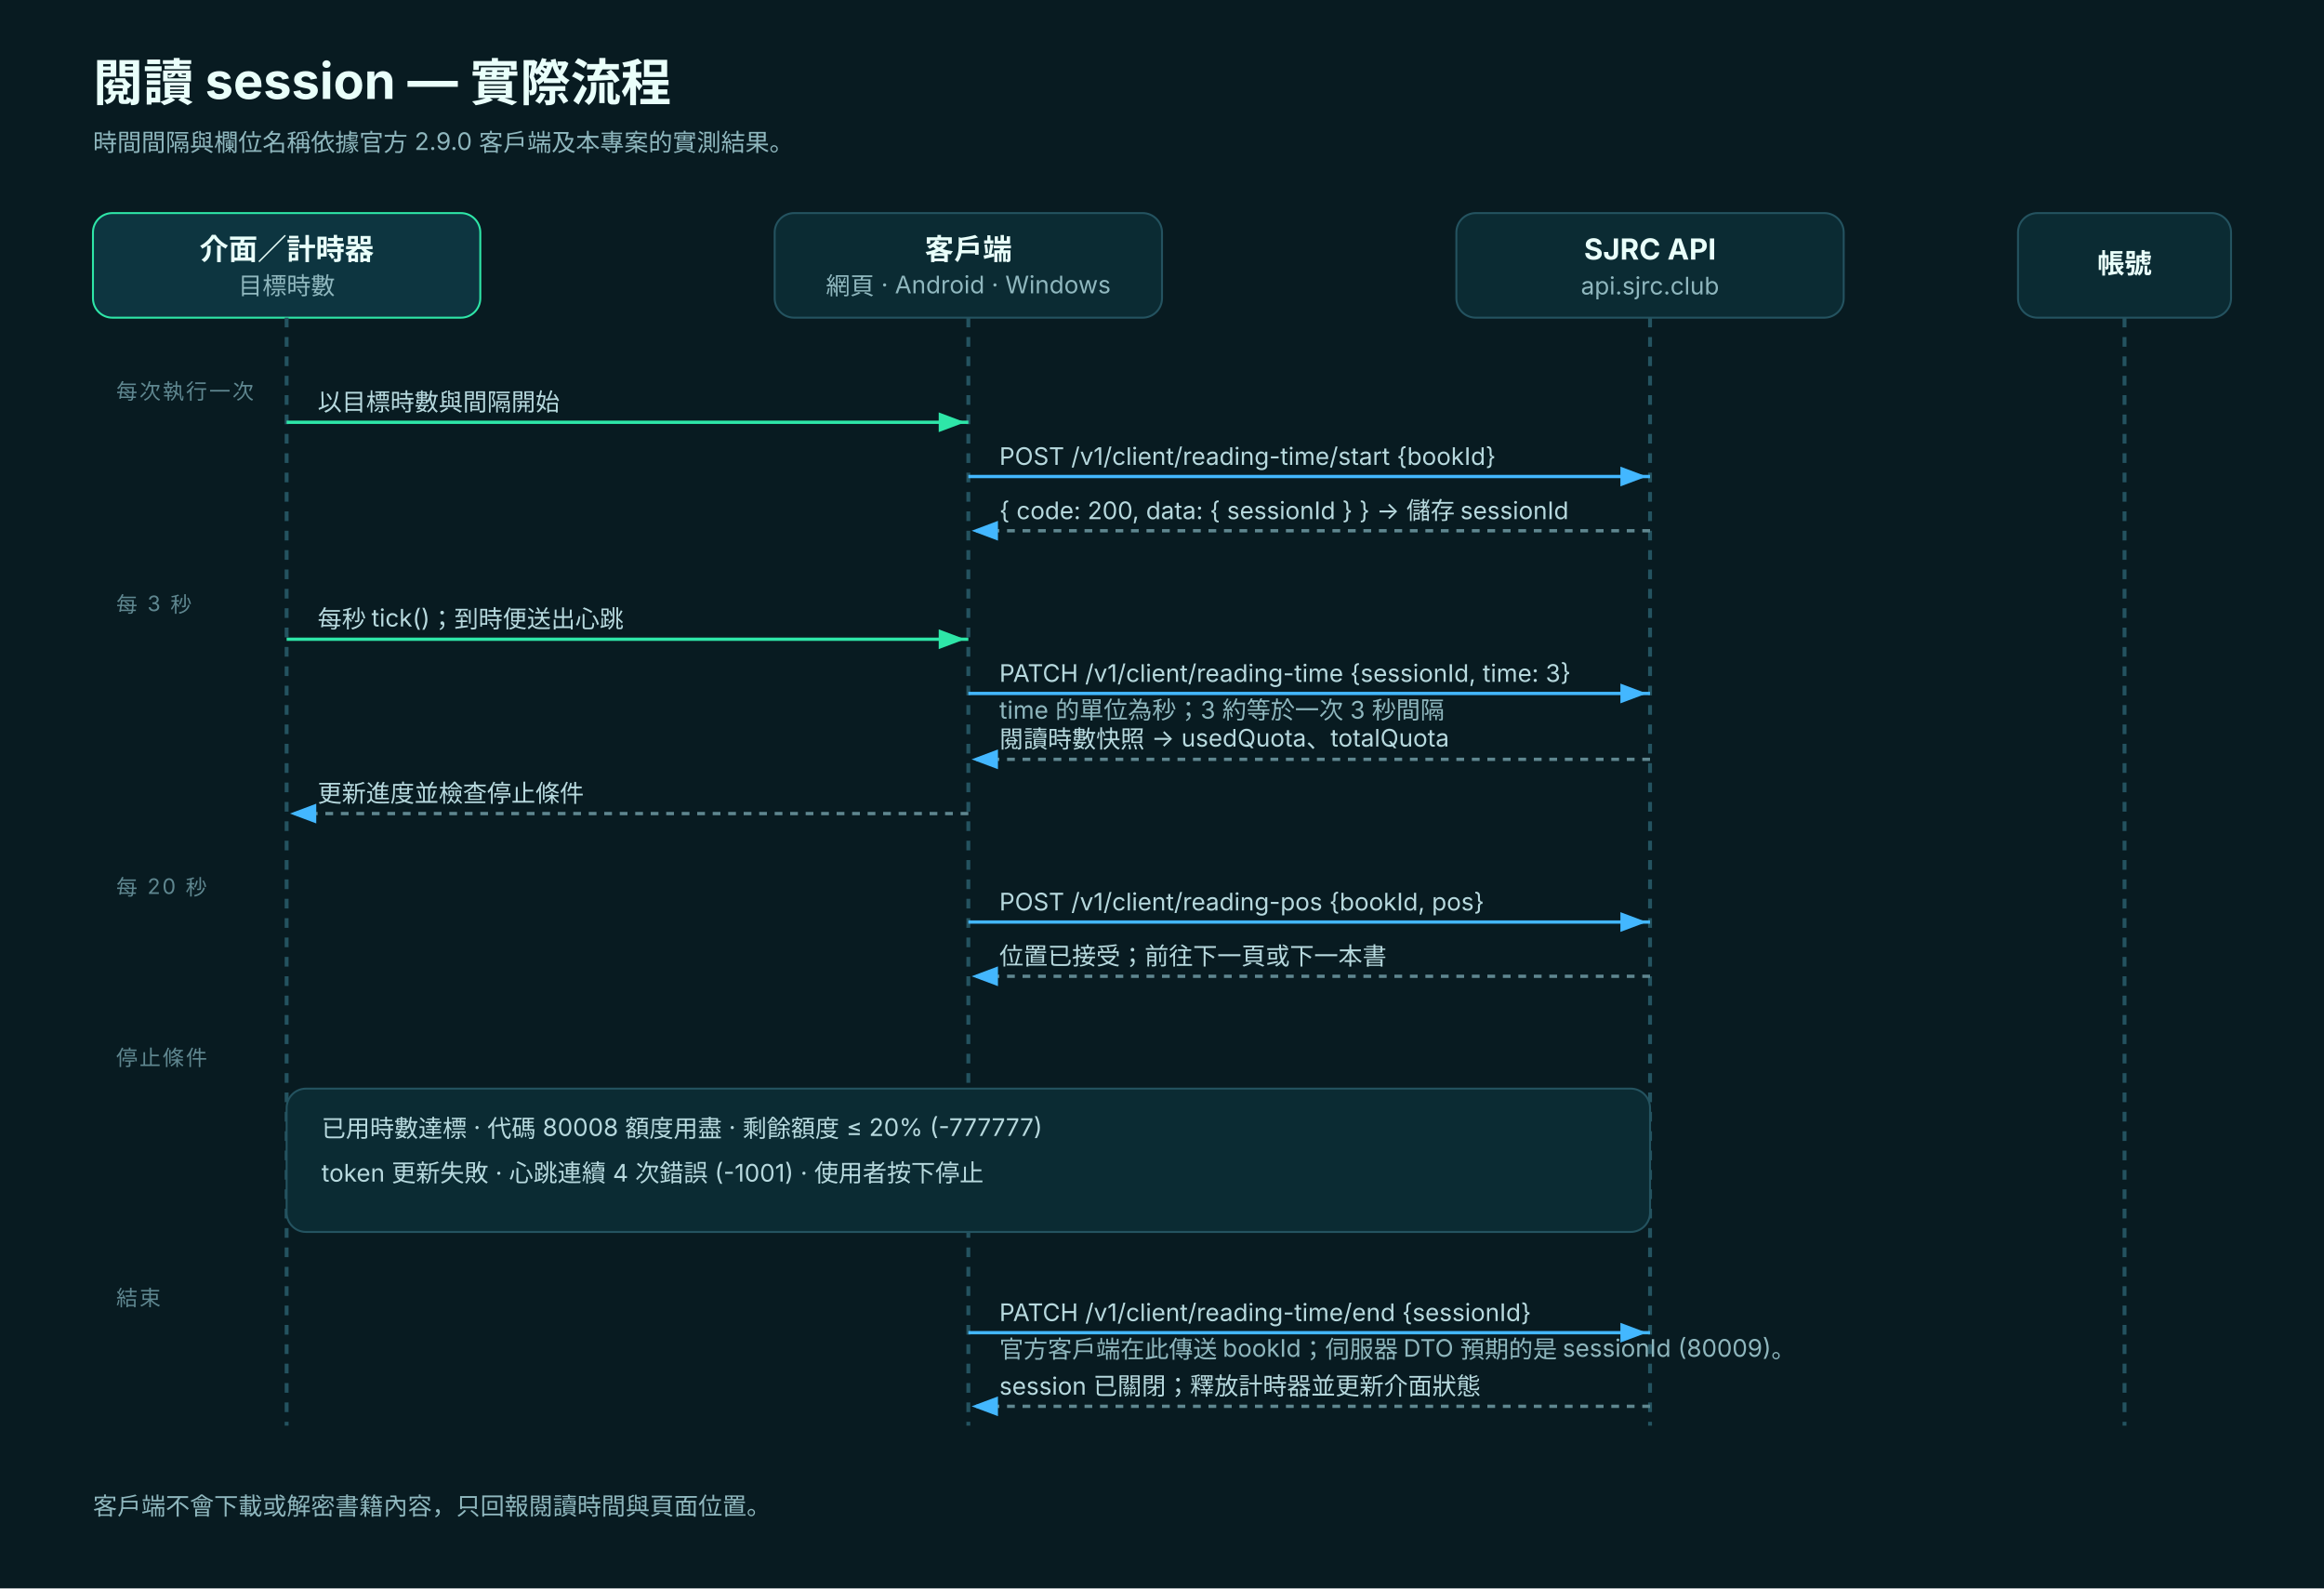
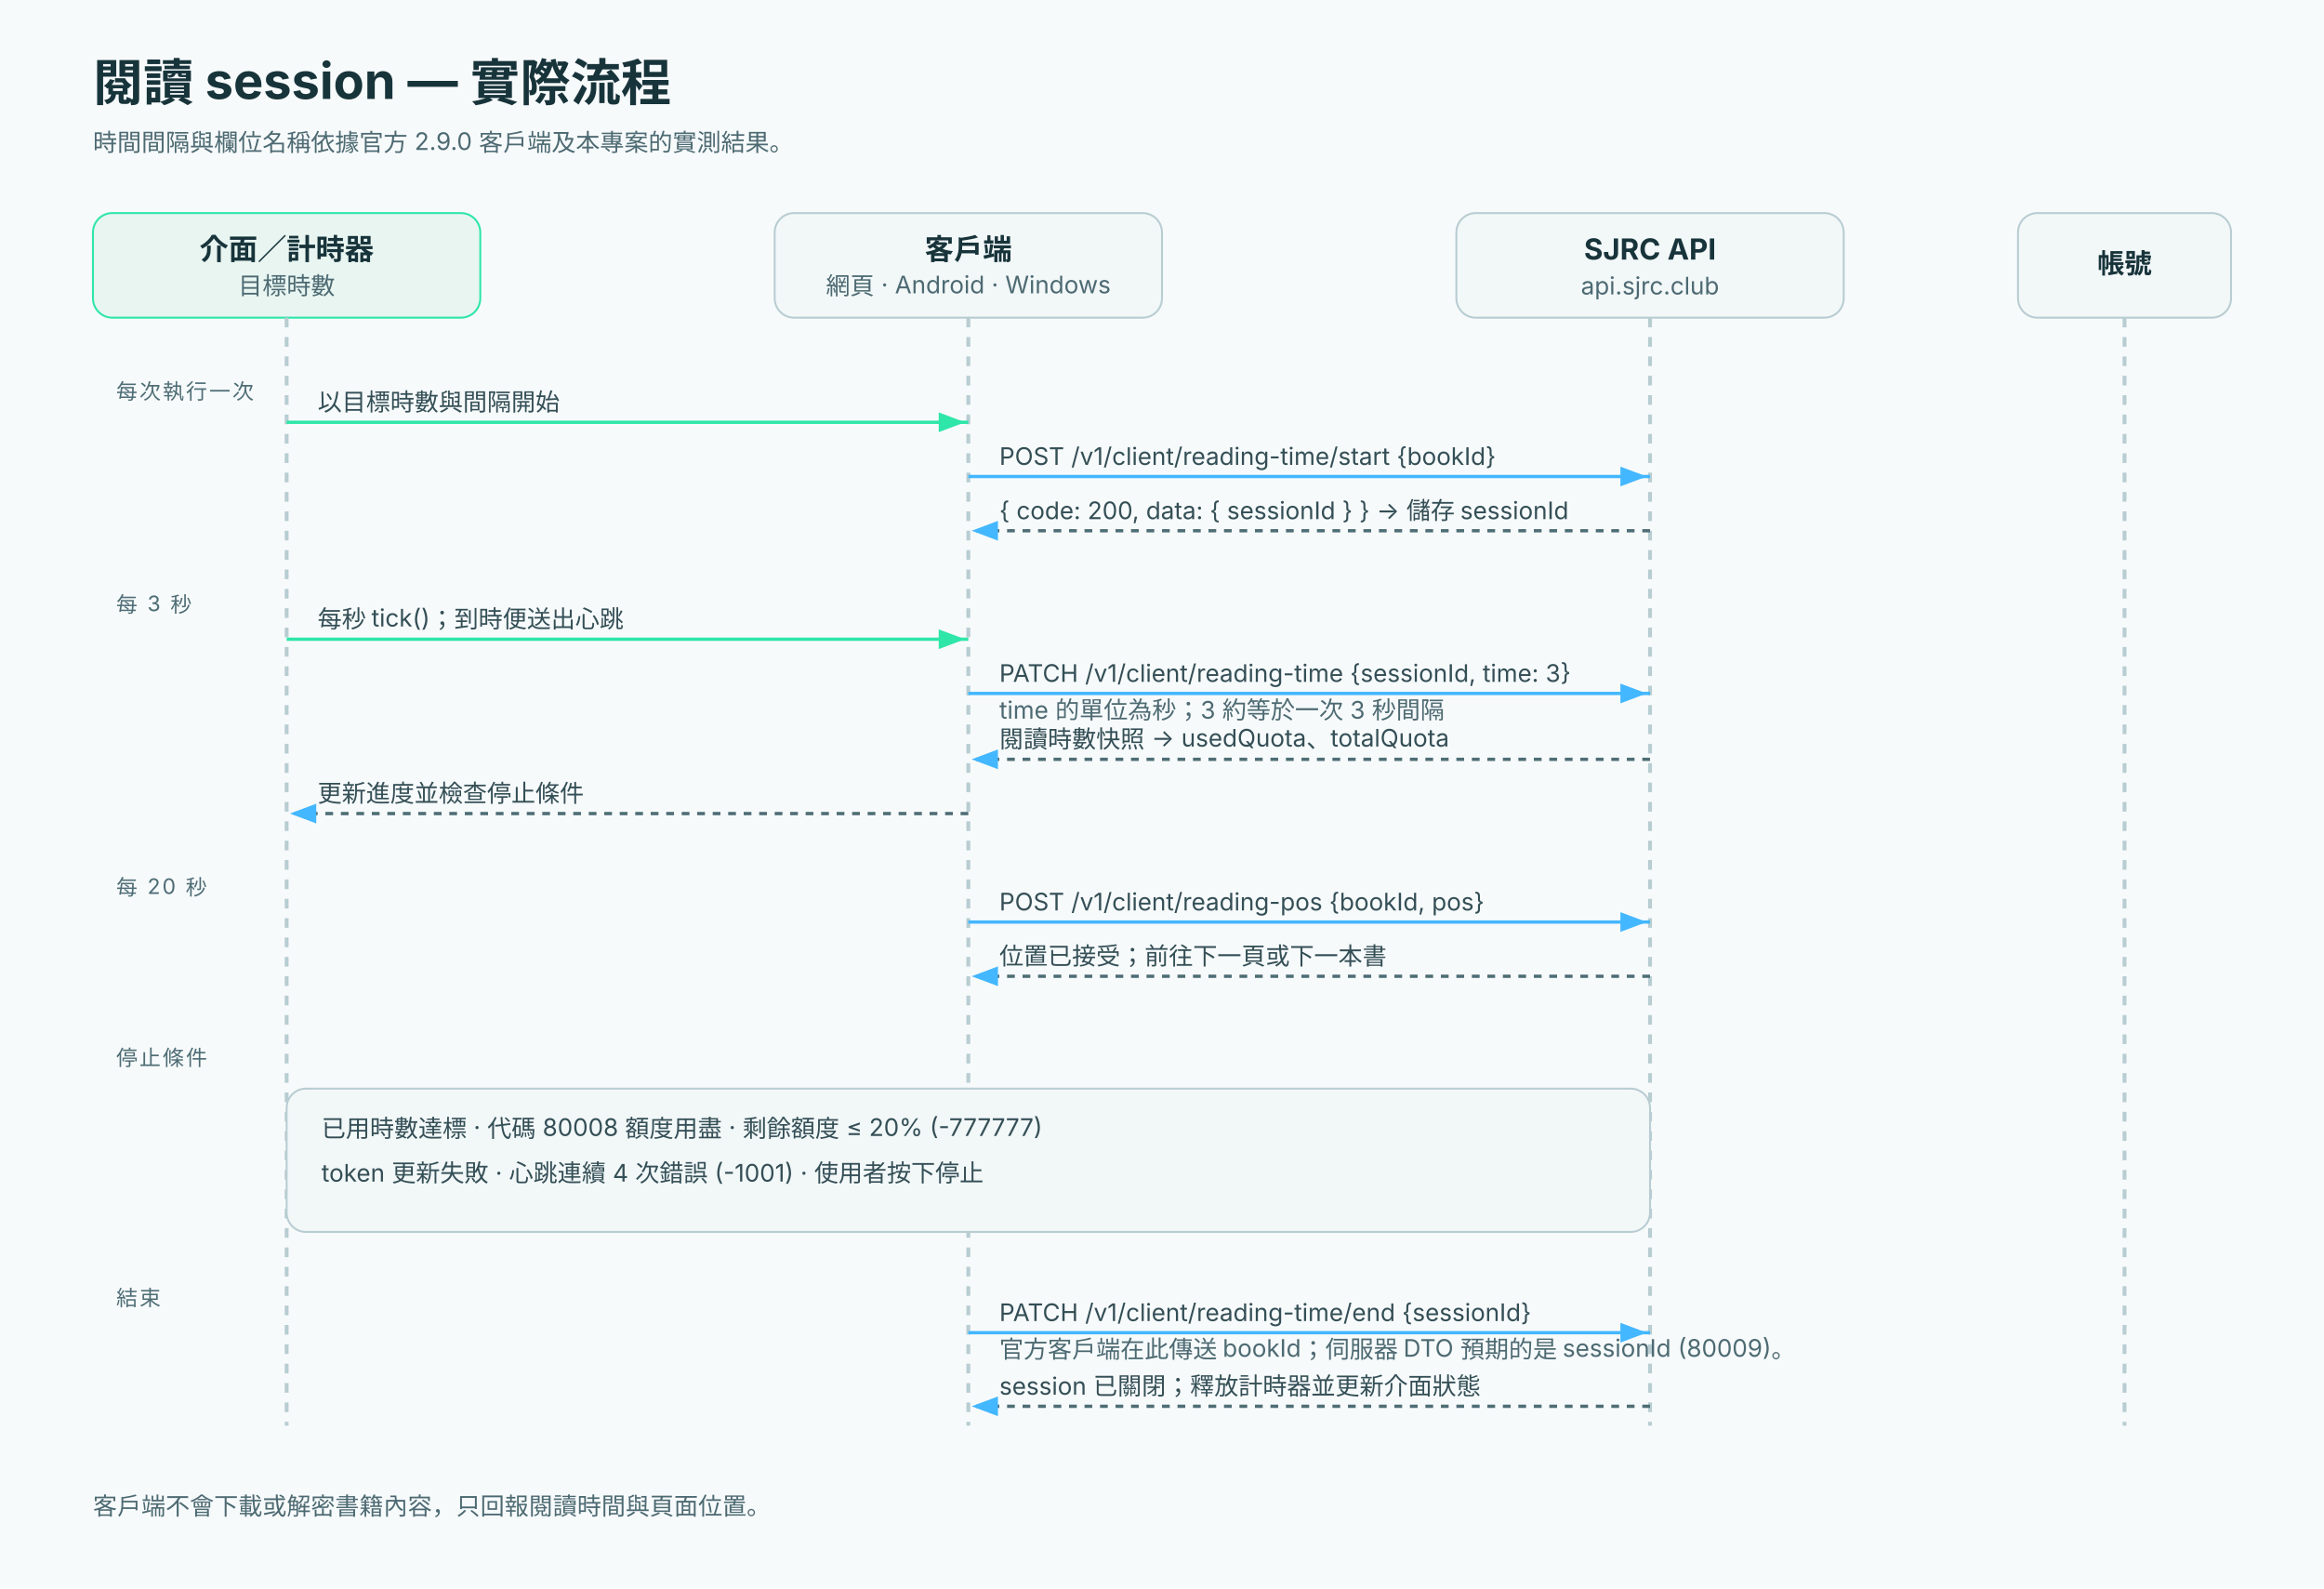
<svg xmlns="http://www.w3.org/2000/svg" width="1200" height="820" viewBox="0 0 1200 820" role="img" aria-labelledby="title desc">
  <defs>
    <marker id="a" markerWidth="10" markerHeight="10" refX="9" refY="3" orient="auto">
      <path d="M0 0l8 3-8 3z" fill="#43b7ff" />
    </marker>
    <marker id="g" markerWidth="10" markerHeight="10" refX="9" refY="3" orient="auto">
      <path d="M0 0l8 3-8 3z" fill="#2ee6a8" />
    </marker>
    <style>
-       .t{font-family:'Noto Sans TC','Microsoft JhengHei','PingFang TC',Inter,'Segoe UI',sans-serif;fill:#e9fffa}
-       .s{font-family:'Noto Sans TC','Microsoft JhengHei','PingFang TC',Inter,'Segoe UI',sans-serif;fill:#8fb7be;font-size:12.5px}
-       .m{font-family:'Noto Sans TC','Microsoft JhengHei','PingFang TC',Inter,'Segoe UI',sans-serif;fill:#b7d9de;font-size:12.5px}
-       .h{font-family:'Noto Sans TC','Microsoft JhengHei','PingFang TC',Inter,'Segoe UI',sans-serif;fill:#5f8790;font-size:11px;letter-spacing:1px}
-       .life{stroke:#245360;stroke-width:2;stroke-dasharray:5 5}
+       .t{font-family:'Noto Sans TC','Microsoft JhengHei','PingFang TC',Inter,'Segoe UI',sans-serif;fill:#18343b}
+       .s{font-family:'Noto Sans TC','Microsoft JhengHei','PingFang TC',Inter,'Segoe UI',sans-serif;fill:#4d6a72;font-size:12.5px}
+       .m{font-family:'Noto Sans TC','Microsoft JhengHei','PingFang TC',Inter,'Segoe UI',sans-serif;fill:#344f56;font-size:12.5px}
+       .h{font-family:'Noto Sans TC','Microsoft JhengHei','PingFang TC',Inter,'Segoe UI',sans-serif;fill:#4e6d75;font-size:11px;letter-spacing:1px}
+       .life{stroke:#b8cdd2;stroke-width:2;stroke-dasharray:5 5}
    </style>
  </defs>
-   <rect width="1200" height="820" fill="#081b21" />
+   <rect width="1200" height="820" fill="#f7fafb" />
  <text x="48" y="52" class="t" font-size="26" font-weight="700">閱讀 session — 實際流程</text>
  <text x="48" y="78" class="s">時間間隔與欄位名稱依據官方 2.9.0 客戶端及本專案的實測結果。</text>
  <g>
-     <rect x="48" y="110" width="200" height="54" rx="10" fill="#0d3540" stroke="#2ee6a8" />
+     <rect x="48" y="110" width="200" height="54" rx="10" fill="#e8f5f1" stroke="#2ee6a8" />
    <text x="148" y="134" text-anchor="middle" class="t" font-size="15" font-weight="650">介面／計時器</text>
    <text x="148" y="152" text-anchor="middle" class="s">目標時數</text>
-     <rect x="400" y="110" width="200" height="54" rx="10" fill="#0b2b33" stroke="#245360" />
+     <rect x="400" y="110" width="200" height="54" rx="10" fill="#f2f7f8" stroke="#b8cdd2" />
    <text x="500" y="134" text-anchor="middle" class="t" font-size="15" font-weight="650">客戶端</text>
    <text x="500" y="152" text-anchor="middle" class="s">網頁 · Android · Windows</text>
-     <rect x="752" y="110" width="200" height="54" rx="10" fill="#0b2b33" stroke="#245360" />
+     <rect x="752" y="110" width="200" height="54" rx="10" fill="#f2f7f8" stroke="#b8cdd2" />
    <text x="852" y="134" text-anchor="middle" class="t" font-size="15" font-weight="650">SJRC API</text>
    <text x="852" y="152" text-anchor="middle" class="s">api.sjrc.club</text>
-     <rect x="1042" y="110" width="110" height="54" rx="10" fill="#0b2b33" stroke="#245360" />
+     <rect x="1042" y="110" width="110" height="54" rx="10" fill="#f2f7f8" stroke="#b8cdd2" />
    <text x="1097" y="141" text-anchor="middle" class="t" font-size="14" font-weight="650">帳號</text>
  </g>
  <line x1="148" y1="164" x2="148" y2="736" class="life" />
  <line x1="500" y1="164" x2="500" y2="736" class="life" />
  <line x1="852" y1="164" x2="852" y2="736" class="life" />
  <line x1="1097" y1="164" x2="1097" y2="736" class="life" />
  <g>
    <text x="60" y="206" class="h">每次執行一次</text>
    <path d="M148 218H500" stroke="#2ee6a8" stroke-width="1.7" marker-end="url(#g)" />
    <text x="164" y="212" class="m">以目標時數與間隔開始</text>
    <path d="M500 246H852" stroke="#43b7ff" stroke-width="1.7" marker-end="url(#a)" />
    <text x="516" y="240" class="m">POST /v1/client/reading-time/start  {bookId}</text>
-     <path d="M852 274H500" stroke="#5f8790" stroke-width="1.7" stroke-dasharray="4 4" marker-end="url(#a)" />
+     <path d="M852 274H500" stroke="#4e6d75" stroke-width="1.7" stroke-dasharray="4 4" marker-end="url(#a)" />
    <text x="516" y="268" class="m">{ code: 200, data: { sessionId } }  → 儲存 sessionId</text>
    <text x="60" y="316" class="h">每 3 秒</text>
    <path d="M148 330H500" stroke="#2ee6a8" stroke-width="1.7" marker-end="url(#g)" />
    <text x="164" y="324" class="m">每秒 tick()；到時便送出心跳</text>
    <path d="M500 358H852" stroke="#43b7ff" stroke-width="1.7" marker-end="url(#a)" />
    <text x="516" y="352" class="m">PATCH /v1/client/reading-time  {sessionId, time: 3}</text>
    <text x="516" y="371" class="s">time 的單位為秒；3 約等於一次 3 秒間隔</text>
-     <path d="M852 392H500" stroke="#5f8790" stroke-width="1.7" stroke-dasharray="4 4" marker-end="url(#a)" />
+     <path d="M852 392H500" stroke="#4e6d75" stroke-width="1.7" stroke-dasharray="4 4" marker-end="url(#a)" />
    <text x="516" y="386" class="m">閱讀時數快照 → usedQuota、totalQuota</text>
-     <path d="M500 420H148" stroke="#5f8790" stroke-width="1.7" stroke-dasharray="4 4" marker-end="url(#a)" />
+     <path d="M500 420H148" stroke="#4e6d75" stroke-width="1.7" stroke-dasharray="4 4" marker-end="url(#a)" />
    <text x="164" y="414" class="m">更新進度並檢查停止條件</text>
    <text x="60" y="462" class="h">每 20 秒</text>
    <path d="M500 476H852" stroke="#43b7ff" stroke-width="1.7" marker-end="url(#a)" />
    <text x="516" y="470" class="m">POST /v1/client/reading-pos  {bookId, pos}</text>
-     <path d="M852 504H500" stroke="#5f8790" stroke-width="1.7" stroke-dasharray="4 4" marker-end="url(#a)" />
+     <path d="M852 504H500" stroke="#4e6d75" stroke-width="1.7" stroke-dasharray="4 4" marker-end="url(#a)" />
    <text x="516" y="498" class="m">位置已接受；前往下一頁或下一本書</text>
    <text x="60" y="550" class="h">停止條件</text>
-     <rect x="148" y="562" width="704" height="74" rx="10" fill="#0b2b33" stroke="#245360" />
+     <rect x="148" y="562" width="704" height="74" rx="10" fill="#f2f7f8" stroke="#b8cdd2" />
    <text x="166" y="587" class="m">已用時數達標 · 代碼 80008 額度用盡 · 剩餘額度 ≤ 20% (-777777)</text>
    <text x="166" y="610" class="m">token 更新失敗 · 心跳連續 4 次錯誤 (-1001) · 使用者按下停止</text>
    <text x="60" y="674" class="h">結束</text>
    <path d="M500 688H852" stroke="#43b7ff" stroke-width="1.7" marker-end="url(#a)" />
    <text x="516" y="682" class="m">PATCH /v1/client/reading-time/end  {sessionId}</text>
    <text x="516" y="701" class="s">官方客戶端在此傳送 bookId；伺服器 DTO 預期的是 sessionId (80009)。</text>
-     <path d="M852 726H500" stroke="#5f8790" stroke-width="1.7" stroke-dasharray="4 4" marker-end="url(#a)" />
+     <path d="M852 726H500" stroke="#4e6d75" stroke-width="1.7" stroke-dasharray="4 4" marker-end="url(#a)" />
    <text x="516" y="720" class="m">session 已關閉；釋放計時器並更新介面狀態</text>
  </g>
  <text x="48" y="782" class="s">客戶端不會下載或解密書籍內容，只回報閱讀時間與頁面位置。</text>
</svg>
